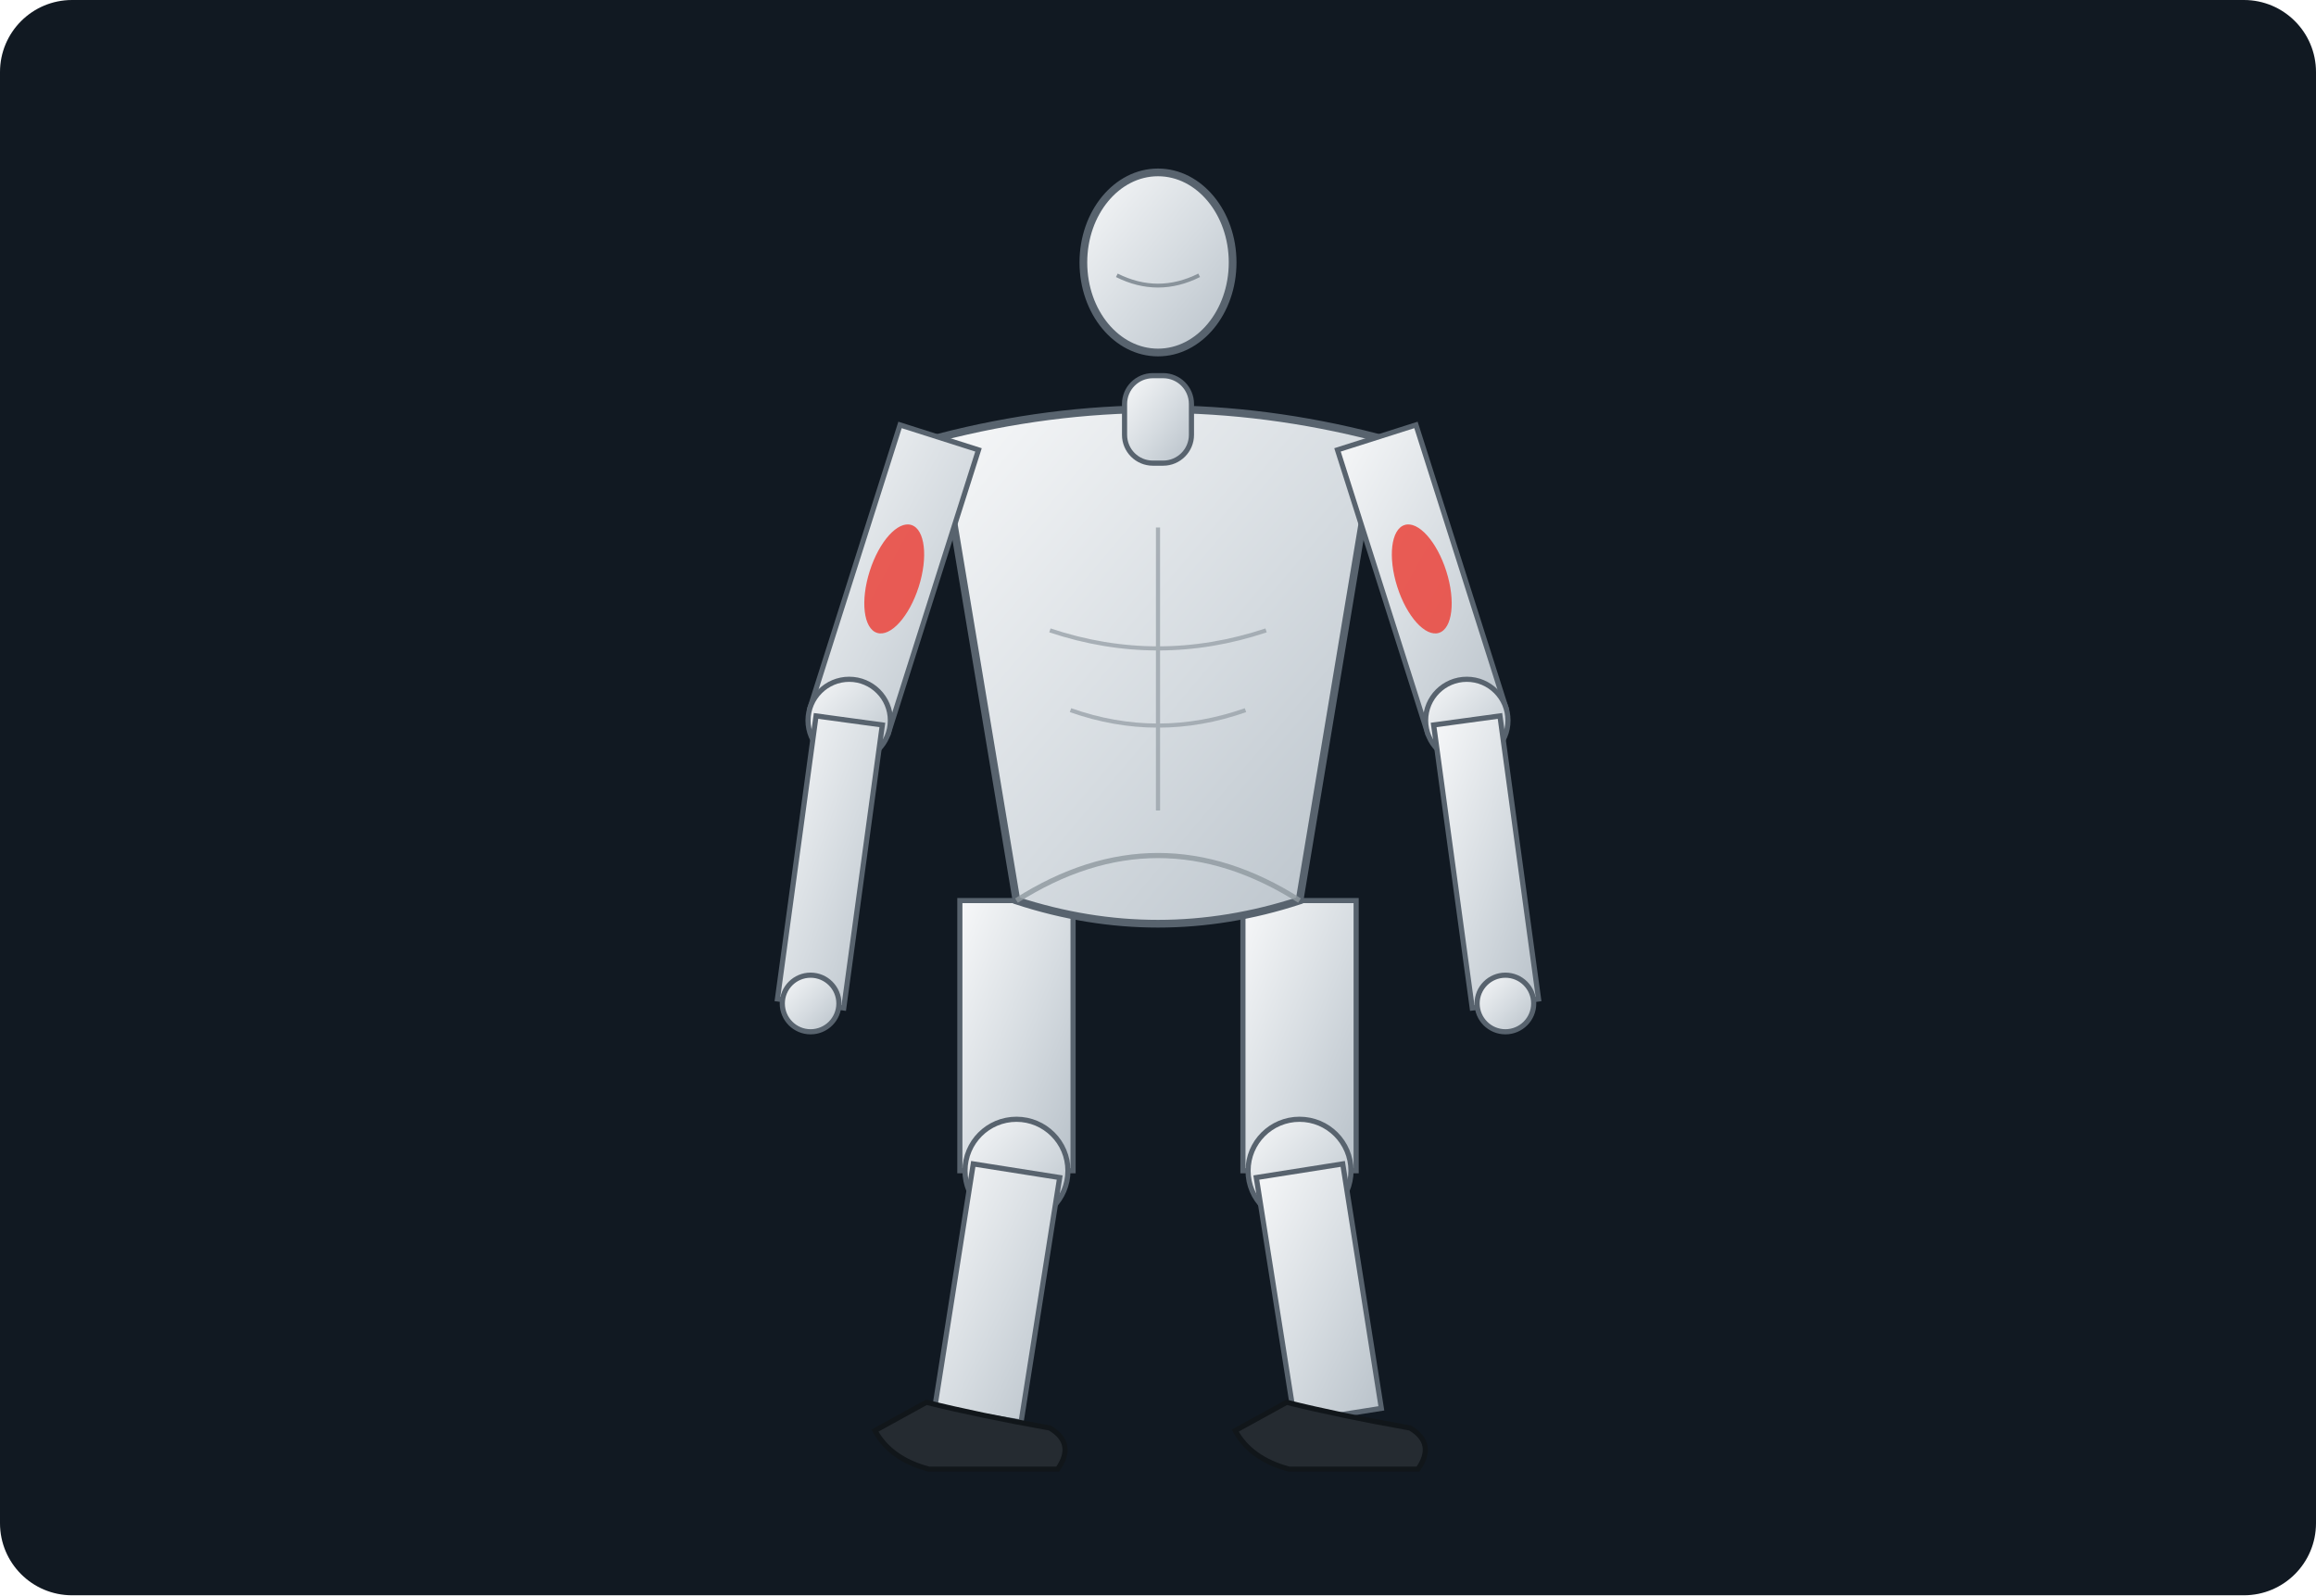
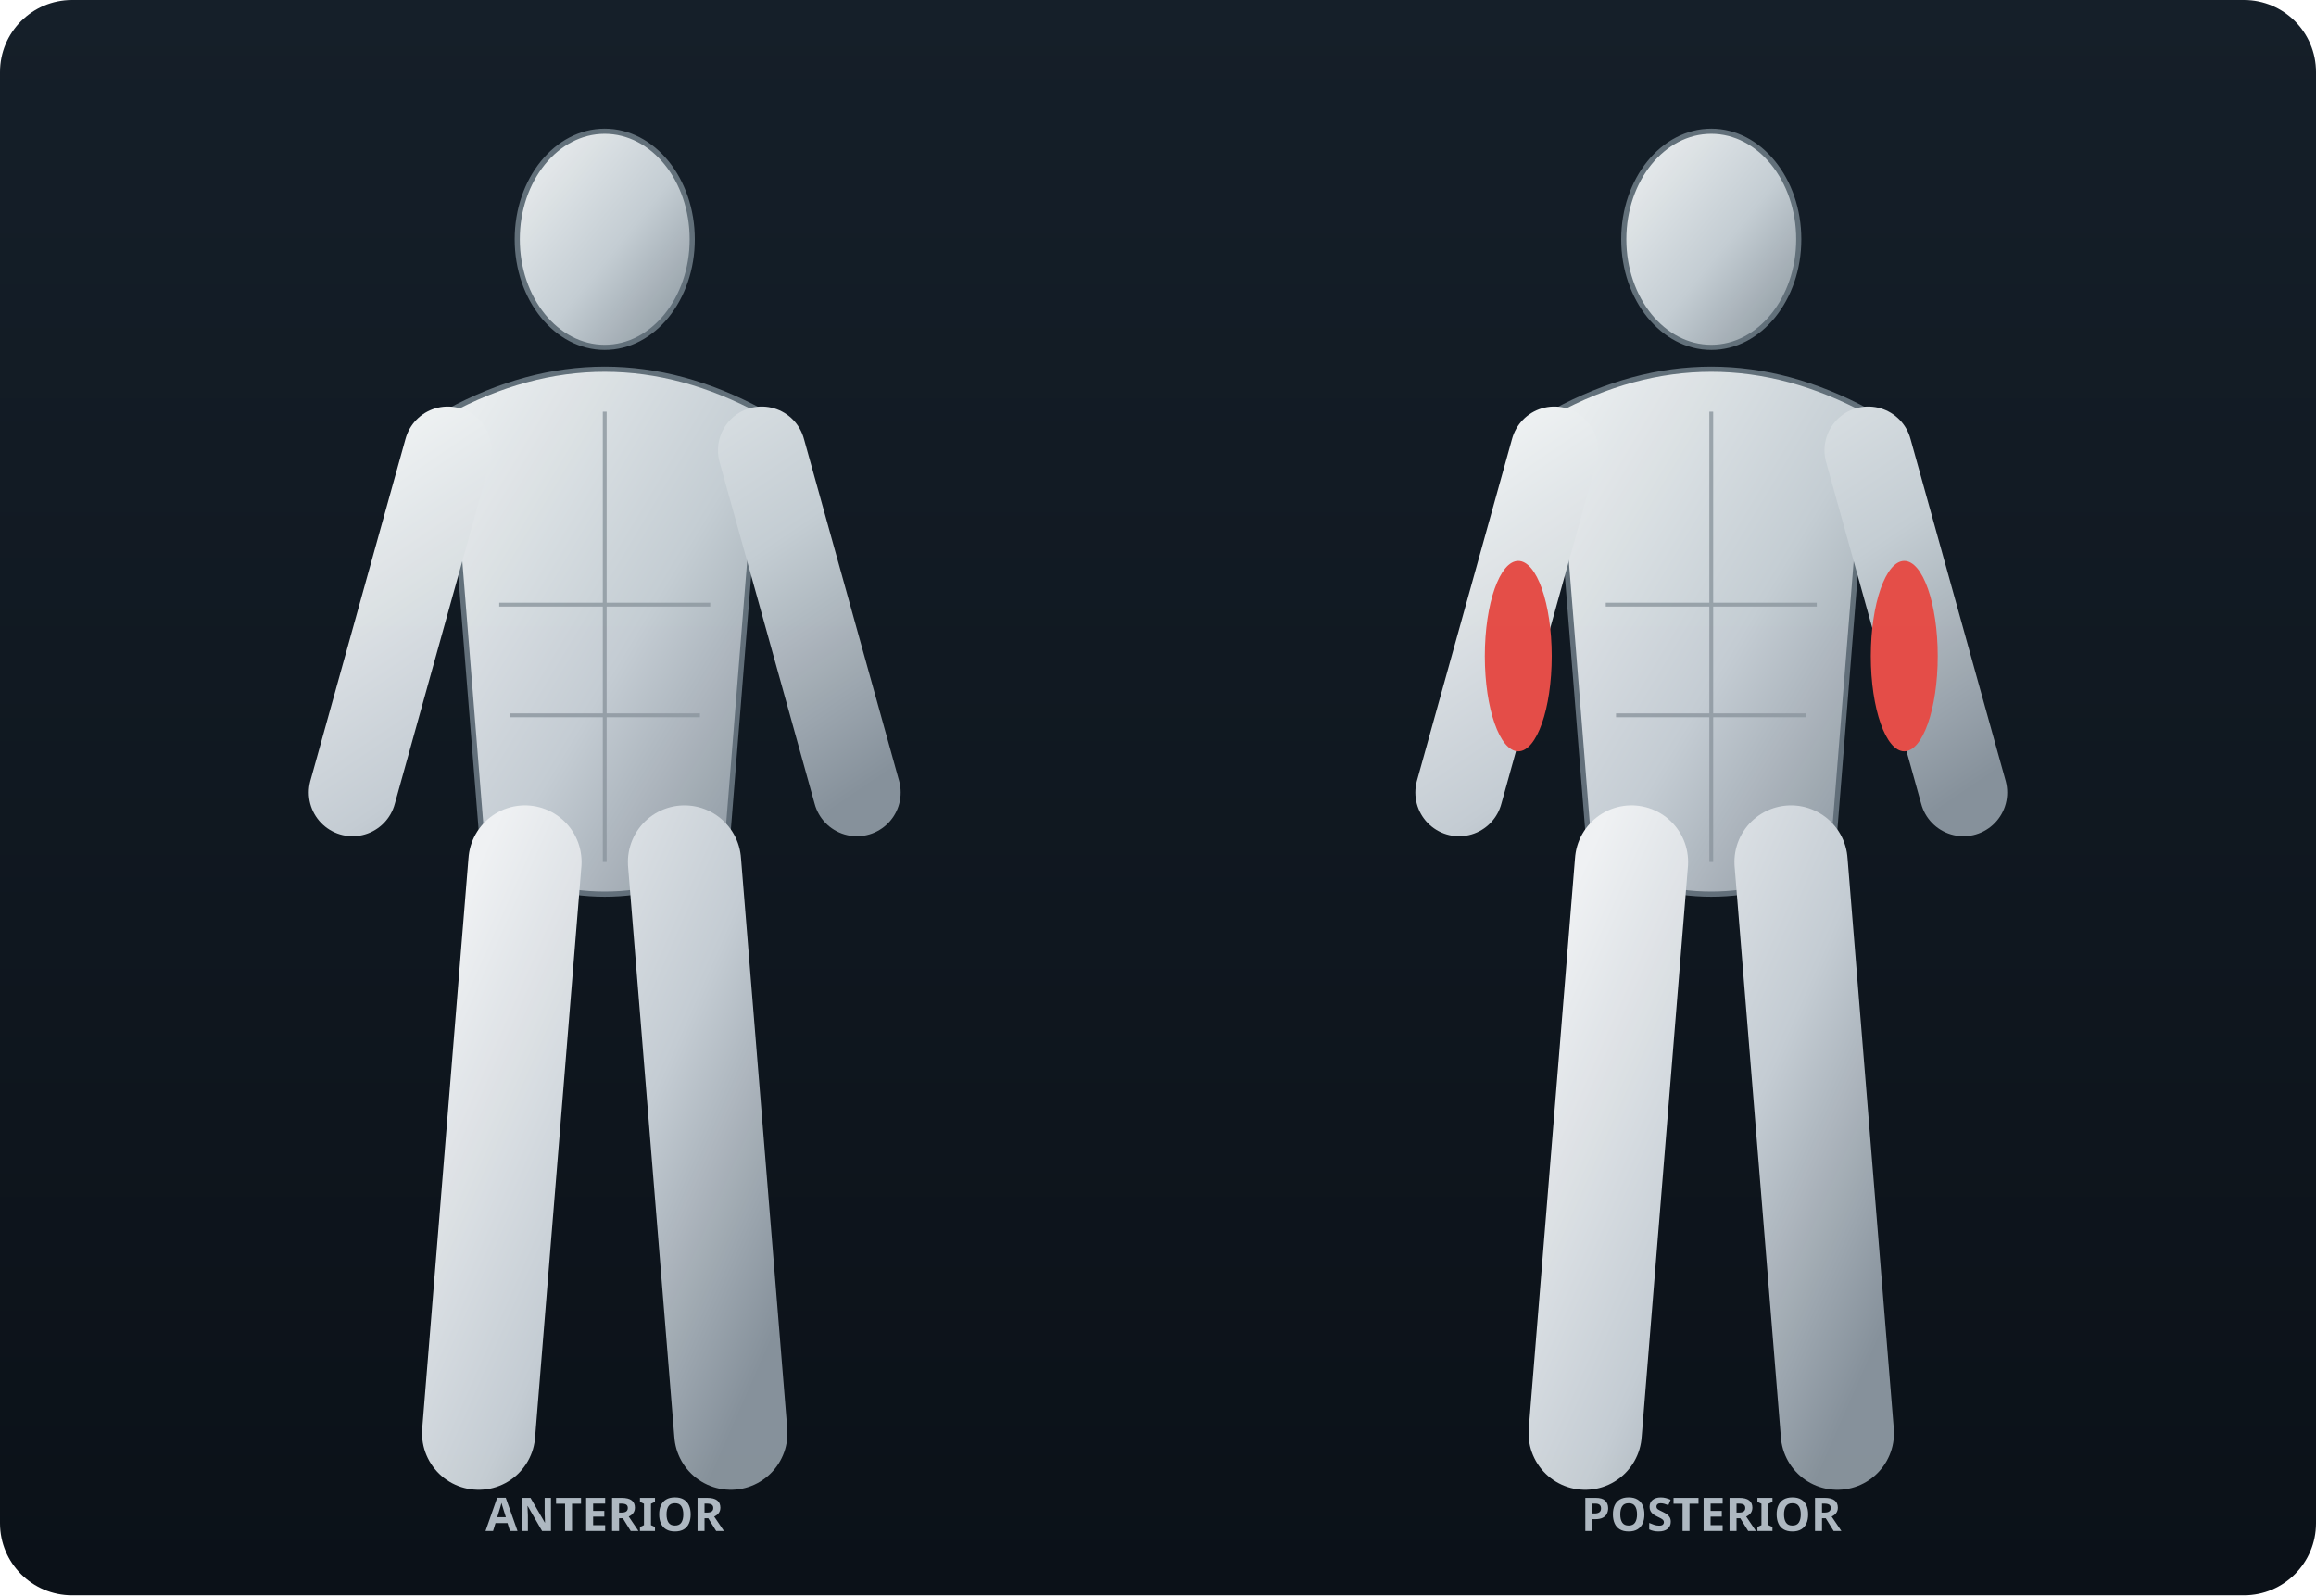
<svg xmlns="http://www.w3.org/2000/svg" width="900" height="620" viewBox="0 0 900 620" role="img" aria-label="Músculos trabajados · Extensión de tríceps en polea" data-style="anatomical-v2">
  <defs>
-     <linearGradient id="bg" x2="0" y2="1">
-       <stop stop-color="#ffffff" />
-       <stop offset="1" stop-color="#e9eef3" />
+     <linearGradient id="mapbg" x2="0" y2="1">
+       <stop stop-color="#151f29" />
+       <stop offset="1" stop-color="#0b1118" />
    </linearGradient>
-     <linearGradient id="body" x2="1" y2="1">
-       <stop stop-color="#f7f8f9" />
-       <stop offset=".55" stop-color="#d5dbe0" />
-       <stop offset="1" stop-color="#b8c1c9" />
+     <linearGradient id="skin" x2="1" y2="1">
+       <stop stop-color="#f4f6f7" />
+       <stop offset=".55" stop-color="#c8d0d6" />
+       <stop offset="1" stop-color="#89949d" />
    </linearGradient>
-     <linearGradient id="metal" x2="1">
-       <stop stop-color="#20272d" />
-       <stop offset=".5" stop-color="#7e8993" />
-       <stop offset="1" stop-color="#2a3239" />
-     </linearGradient>
-     <filter id="shadow" x="-20%" y="-20%" width="140%" height="160%">
-       <feDropShadow dx="0" dy="10" stdDeviation="10" flood-opacity=".17" />
-     </filter>
  </defs>
-   <rect width="900" height="620" rx="28" fill="#111922" />
-   <g transform="translate(0,-10)">
-     <g class="anatomical-v2">
-       <path d="M373 360 L373 465 Q395 465 417 465 L417 360 Q395 360 373 360Z" fill="url(#body)" stroke="#58636e" stroke-width="2" />
-       <circle cx="395" cy="465" r="20" fill="url(#body)" stroke="#58636e" stroke-width="2" />
-       <path d="M378.208 462.349 L363.208 557.349 Q380 560 396.792 562.651 L411.792 467.651 Q395 465 378.208 462.349Z" fill="url(#body)" stroke="#58636e" stroke-width="2" />
-       <path d="M483 360 L483 465 Q505 465 527 465 L527 360 Q505 360 483 360Z" fill="url(#body)" stroke="#58636e" stroke-width="2" />
-       <circle cx="505" cy="465" r="20" fill="url(#body)" stroke="#58636e" stroke-width="2" />
-       <path d="M488.208 467.651 L503.208 562.651 Q520 560 536.792 557.349 L521.792 462.349 Q505 465 488.208 467.651Z" fill="url(#body)" stroke="#58636e" stroke-width="2" />
-       <path d="M365 180 Q450 158 535 180 L505 360 Q450 378 395 360 Z" fill="url(#body)" stroke="#58636e" stroke-width="3" />
-       <path d="M395 360 Q450 325 505 360" fill="none" stroke="#8e989f" stroke-width="2" opacity=".8" />
-       <path d="M450 215v110 M408 255q42 14 84 0 M416 286q34 12 68 0" fill="none" stroke="#9aa3aa" stroke-width="1.6" opacity=".8" />
-       <path d="M349.753 175.149 L314.753 285.149 Q330 290 345.247 294.851 L380.247 184.851 Q365 180 349.753 175.149Z" fill="url(#body)" stroke="#58636e" stroke-width="2" />
-       <circle cx="330" cy="290" r="16" fill="url(#body)" stroke="#58636e" stroke-width="2" />
-       <path d="M317.119 288.244 L302.119 398.244 Q315 400 327.881 401.756 L342.881 291.756 Q330 290 317.119 288.244Z" fill="url(#body)" stroke="#58636e" stroke-width="2" />
-       <circle cx="315" cy="400" r="11" fill="url(#body)" stroke="#58636e" stroke-width="2" />
-       <path d="M519.753 184.851 L554.753 294.851 Q570 290 585.247 285.149 L550.247 175.149 Q535 180 519.753 184.851Z" fill="url(#body)" stroke="#58636e" stroke-width="2" />
-       <circle cx="570" cy="290" r="16" fill="url(#body)" stroke="#58636e" stroke-width="2" />
-       <path d="M557.119 291.756 L572.119 401.756 Q585 400 597.881 398.244 L582.881 288.244 Q570 290 557.119 291.756Z" fill="url(#body)" stroke="#58636e" stroke-width="2" />
-       <circle cx="585" cy="400" r="11" fill="url(#body)" stroke="#58636e" stroke-width="2" />
-       <rect x="437" y="156" width="26" height="34" rx="11" fill="url(#body)" stroke="#58636e" stroke-width="2" />
-       <ellipse cx="450" cy="112" rx="29" ry="35" fill="url(#body)" stroke="#58636e" stroke-width="3" />
-       <path d="M434 117q16 8 32 0" fill="none" stroke="#89939b" stroke-width="1.5" />
-       <path d="M360 555q20 5 48 10q10 6 3 16h-50q-15-4-21-15z" fill="#252b31" stroke="#11161a" stroke-width="2" />
-       <path d="M500 555q20 5 48 10q10 6 3 16h-50q-15-4-21-15z" fill="#252b31" stroke="#11161a" stroke-width="2" />
-       <ellipse cx="347.5" cy="235" rx="10" ry="22" transform="rotate(197.6501 347.5 235)" fill="#e94f48" opacity=".92" />
-       <ellipse cx="552.5" cy="235" rx="10" ry="22" transform="rotate(162.3499 552.5 235)" fill="#e94f48" opacity=".92" />
-     </g>
+   <rect width="900" height="620" rx="28" fill="url(#mapbg)" />
+   <g opacity=".98">
+     <ellipse cx="235" cy="93" rx="34" ry="42" fill="url(#skin)" stroke="#64717b" stroke-width="2" />
+     <path d="M174 160Q235 127 296 160L282 335Q235 360 188 335Z" fill="url(#skin)" stroke="#64717b" stroke-width="2" />
+     <path d="M174 175L137 308M296 175L333 308" stroke="url(#skin)" stroke-width="34" stroke-linecap="round" />
+     <path d="M204 335L186 557M266 335L284 557" stroke="url(#skin)" stroke-width="44" stroke-linecap="round" />
+     <path d="M235 160v175M194 235h82M198 278h74" stroke="#8d979f" stroke-width="1.5" opacity=".8" />
+     <ellipse cx="665" cy="93" rx="34" ry="42" fill="url(#skin)" stroke="#64717b" stroke-width="2" />
+     <path d="M604 160Q665 127 726 160L712 335Q665 360 618 335Z" fill="url(#skin)" stroke="#64717b" stroke-width="2" />
+     <path d="M604 175L567 308M726 175L763 308" stroke="url(#skin)" stroke-width="34" stroke-linecap="round" />
+     <path d="M634 335L616 557M696 335L714 557" stroke="url(#skin)" stroke-width="44" stroke-linecap="round" />
+     <path d="M665 160v175M624 235h82M628 278h74" stroke="#8d979f" stroke-width="1.5" opacity=".8" />
+     <ellipse cx="590" cy="255" rx="13" ry="37" fill="#e94f48" />
+     <ellipse cx="740" cy="255" rx="13" ry="37" fill="#e94f48" />
+   </g>
+   <g fill="#aeb8c1" font-family="system-ui,sans-serif" font-size="18" font-weight="700">
+     <text x="235" y="595" text-anchor="middle">ANTERIOR</text>
+     <text x="665" y="595" text-anchor="middle">POSTERIOR</text>
  </g>
</svg>
